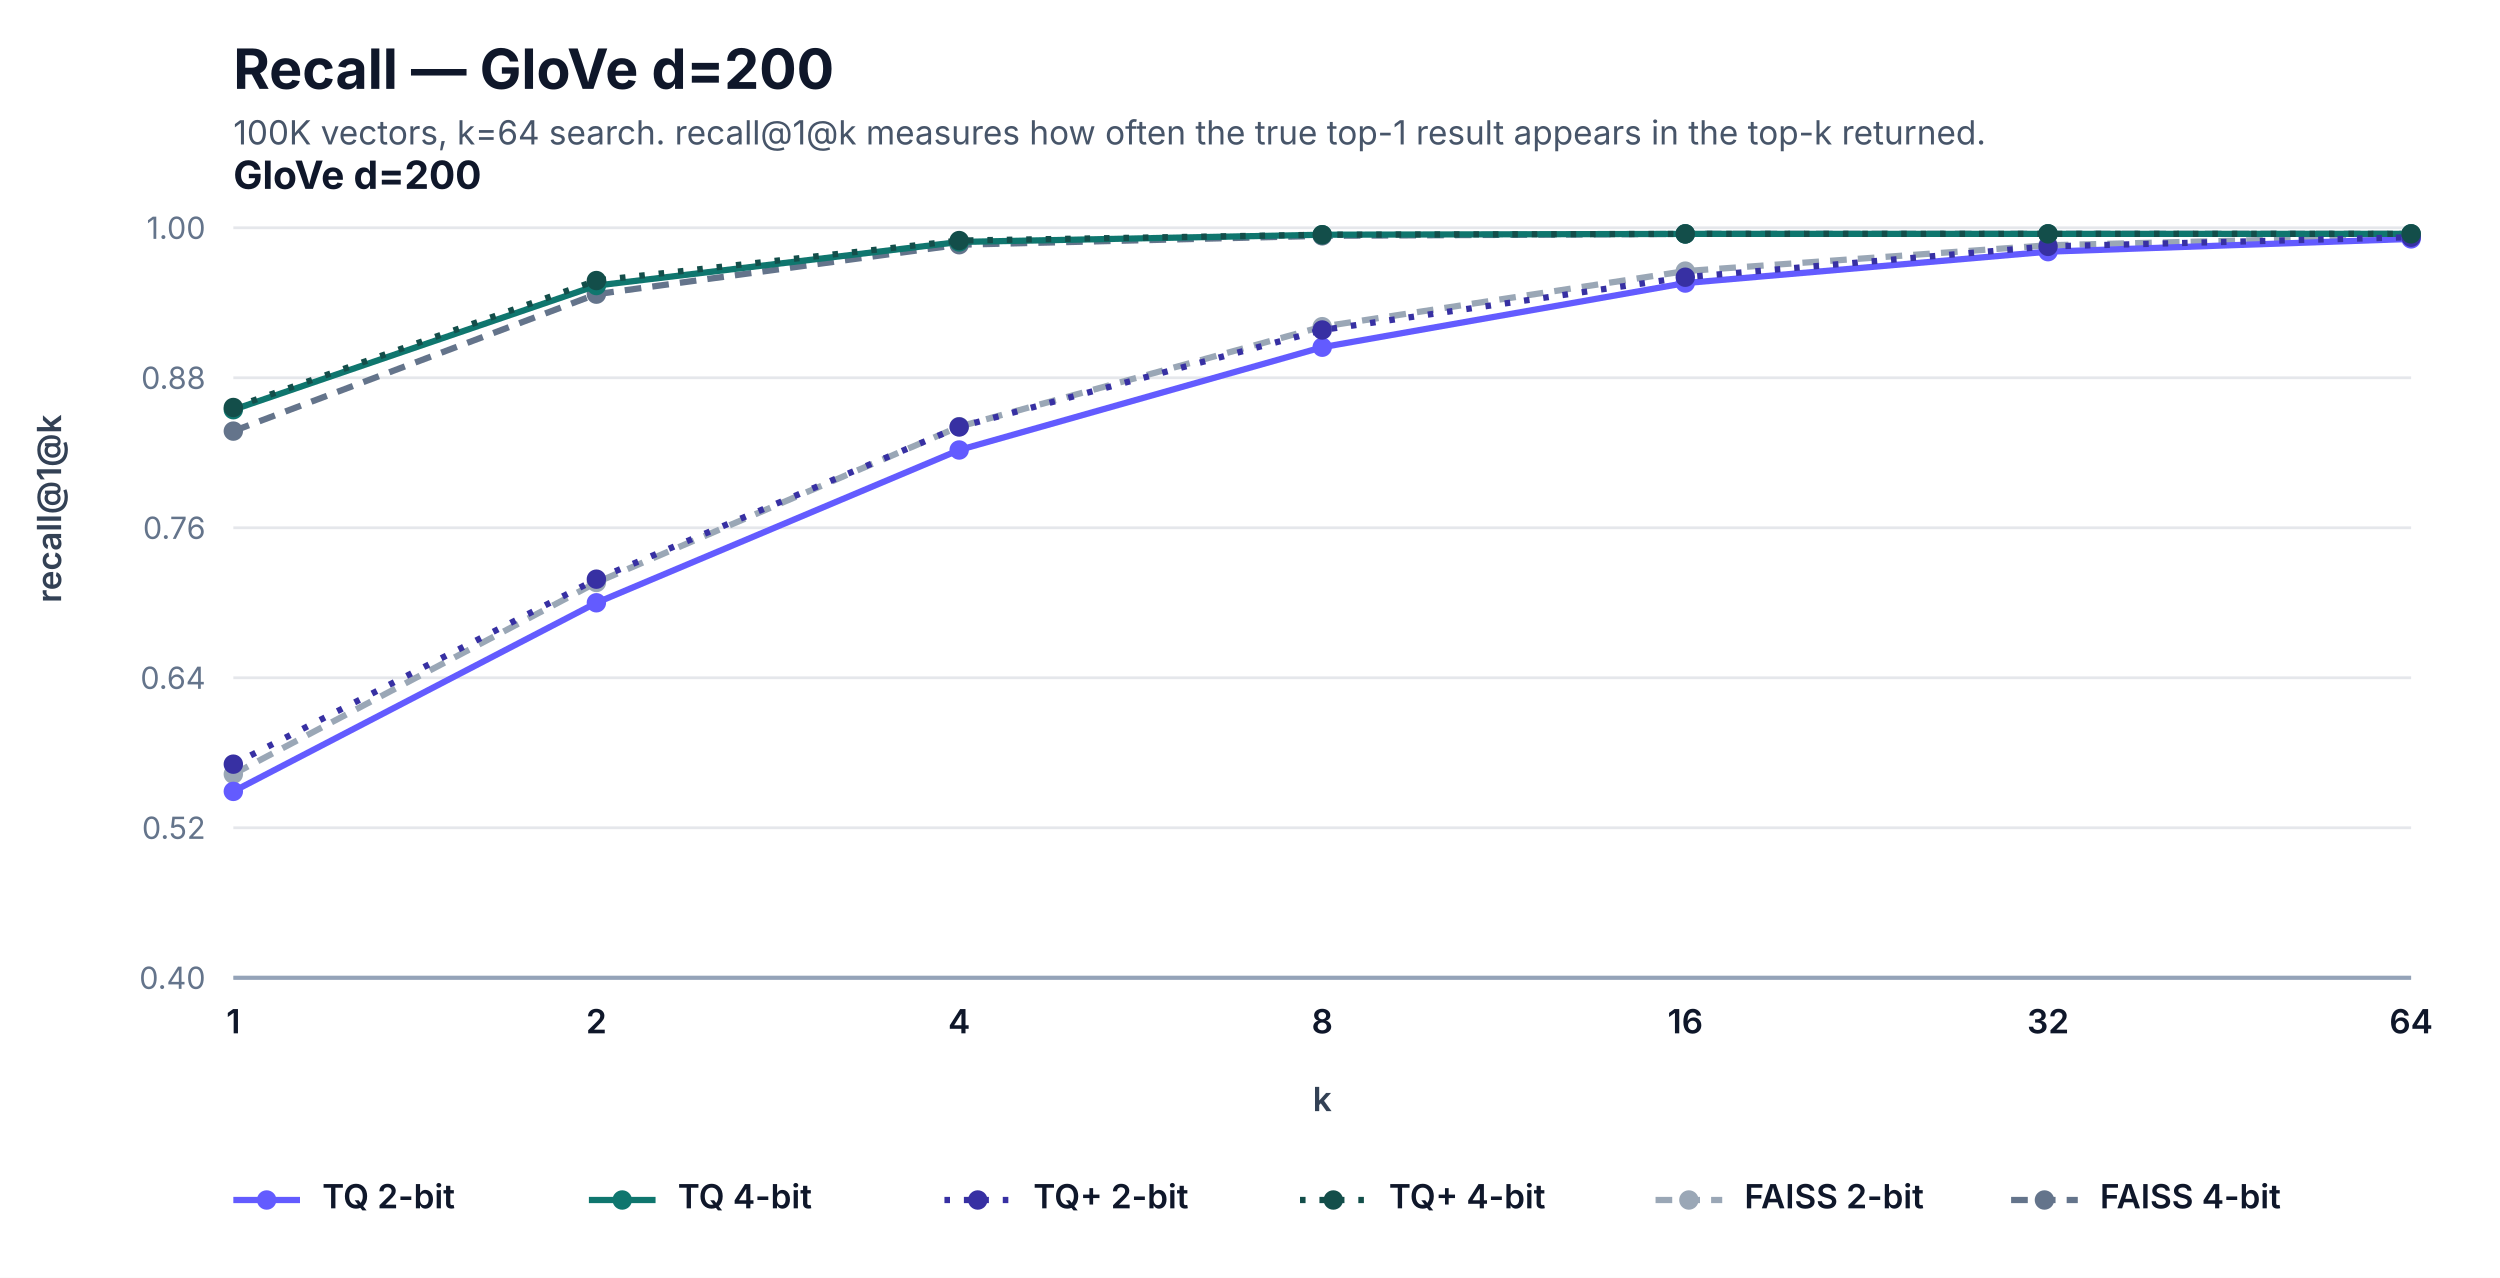
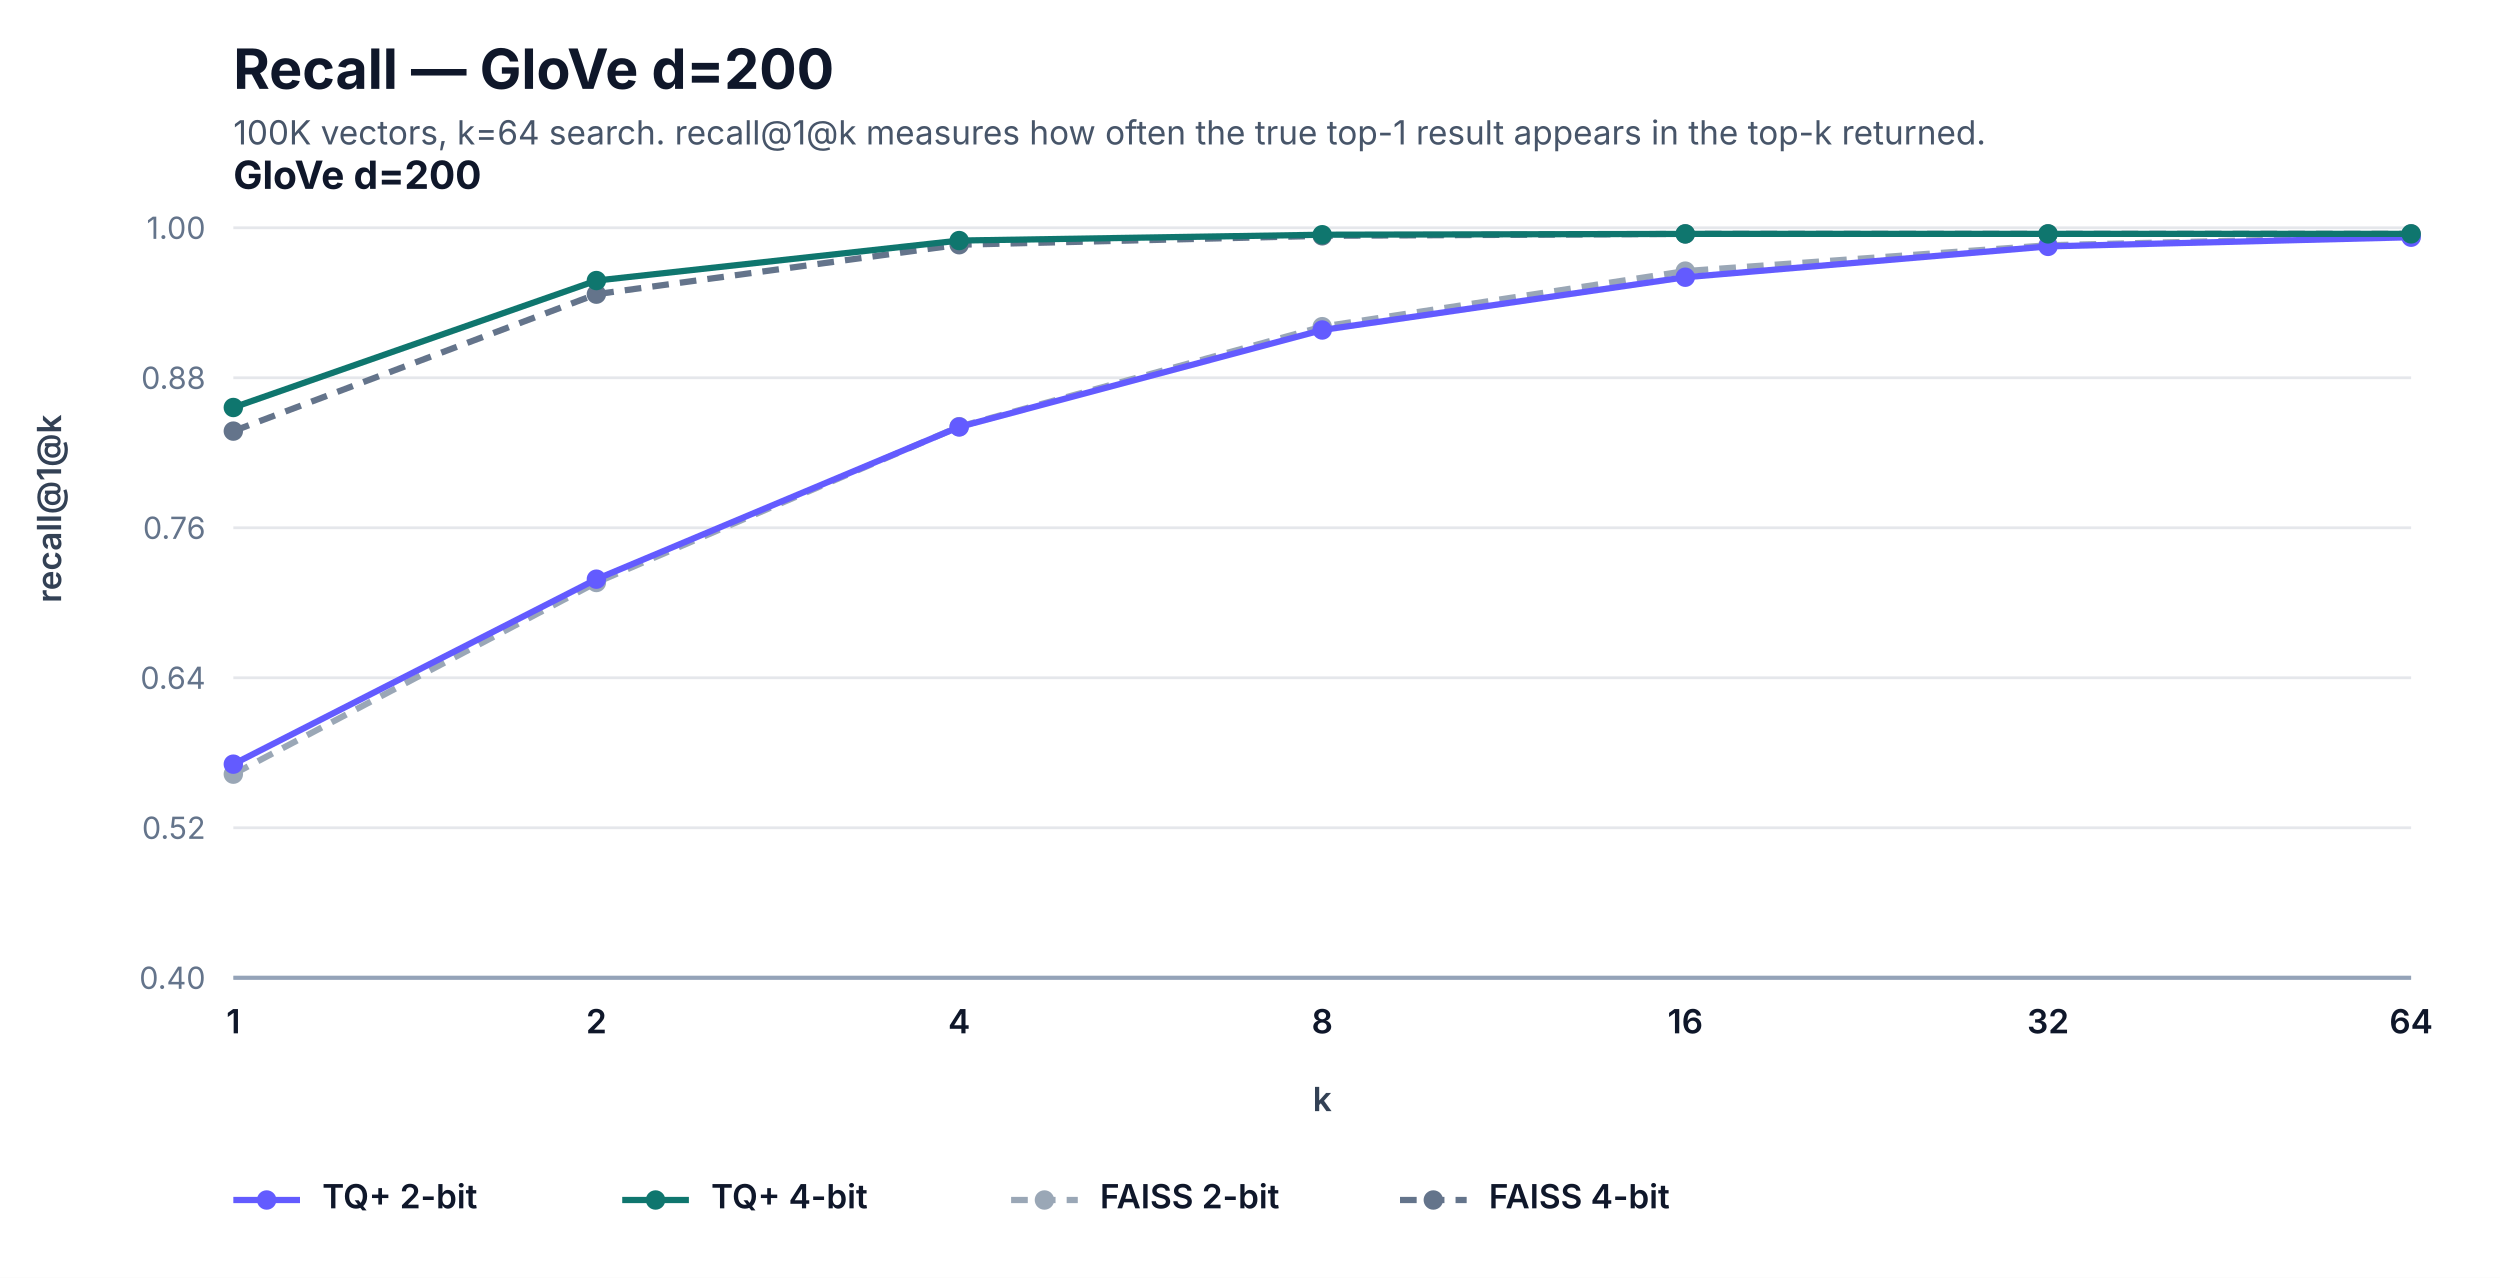
<svg xmlns="http://www.w3.org/2000/svg" width="900" height="460" viewBox="0 0 900 460" role="img" aria-label="Recall — GloVe d=200">
  <style>
  .title { font: 700 20px -apple-system, BlinkMacSystemFont, "Segoe UI", sans-serif; fill: #0f172a; }
  .subtitle { font: 400 12px -apple-system, BlinkMacSystemFont, "Segoe UI", sans-serif; fill: #475569; }
  .panel { font: 700 14px -apple-system, BlinkMacSystemFont, "Segoe UI", sans-serif; fill: #0f172a; }
  .label { font: 600 12px -apple-system, BlinkMacSystemFont, "Segoe UI", sans-serif; fill: #0f172a; }
  .secondary { font: 400 11px -apple-system, BlinkMacSystemFont, "Segoe UI", sans-serif; fill: #475569; }
  .tick { font: 400 11px -apple-system, BlinkMacSystemFont, "Segoe UI", sans-serif; fill: #64748b; }
  .value { font: 700 11px -apple-system, BlinkMacSystemFont, "Segoe UI", sans-serif; fill: #0f172a; }
  .value-accent { font: 700 11px -apple-system, BlinkMacSystemFont, "Segoe UI", sans-serif; fill: #4338ca; }
  .axis { font: 600 12px -apple-system, BlinkMacSystemFont, "Segoe UI", sans-serif; fill: #334155; }
  .legend { font: 600 12px -apple-system, BlinkMacSystemFont, "Segoe UI", sans-serif; fill: #0f172a; }
</style>
  <rect width="100%" height="100%" fill="#ffffff" />
  <text x="84" y="32" class="title">Recall — GloVe d=200</text>
  <text x="84" y="52" class="subtitle">100K vectors, k=64 search. recall@1@k measures how often the true top-1 result appears in the top-k returned.</text>
  <line x1="84" y1="352.0" x2="868" y2="352.0" stroke="#e5e7eb" stroke-width="1" />
  <text x="74" y="356.0" text-anchor="end" class="tick">0.40</text>
  <line x1="84" y1="298.0" x2="868" y2="298.0" stroke="#e5e7eb" stroke-width="1" />
  <text x="74" y="302.0" text-anchor="end" class="tick">0.52</text>
  <line x1="84" y1="244.0" x2="868" y2="244.0" stroke="#e5e7eb" stroke-width="1" />
  <text x="74" y="248.0" text-anchor="end" class="tick">0.64</text>
  <line x1="84" y1="190.0" x2="868" y2="190.0" stroke="#e5e7eb" stroke-width="1" />
  <text x="74" y="194.0" text-anchor="end" class="tick">0.76</text>
  <line x1="84" y1="136.0" x2="868" y2="136.0" stroke="#e5e7eb" stroke-width="1" />
  <text x="74" y="140.0" text-anchor="end" class="tick">0.88</text>
  <line x1="84" y1="82.0" x2="868" y2="82.0" stroke="#e5e7eb" stroke-width="1" />
  <text x="74" y="86.0" text-anchor="end" class="tick">1.00</text>
  <line x1="84" y1="352.0" x2="868" y2="352.0" stroke="#94a3b8" stroke-width="1.5" />
  <text x="84" y="68" class="panel">GloVe d=200</text>
  <text x="84.0" y="372" text-anchor="middle" class="label">1</text>
  <text x="214.7" y="372" text-anchor="middle" class="label">2</text>
  <text x="345.3" y="372" text-anchor="middle" class="label">4</text>
  <text x="476.0" y="372" text-anchor="middle" class="label">8</text>
  <text x="606.7" y="372" text-anchor="middle" class="label">16</text>
  <text x="737.3" y="372" text-anchor="middle" class="label">32</text>
  <text x="868.0" y="372" text-anchor="middle" class="label">64</text>
  <path d="M 84.0,278.7 L 214.7,209.7 L 345.3,153.6 L 476.0,117.6 L 606.7,97.6 L 737.3,88.3 L 868.0,85.1" fill="none" stroke="#9aa7b6" stroke-width="2.25" stroke-dasharray="6 4" />
  <circle cx="84.0" cy="278.7" r="3.5" fill="#9aa7b6" />
  <circle cx="214.7" cy="209.7" r="3.5" fill="#9aa7b6" />
  <circle cx="345.3" cy="153.6" r="3.5" fill="#9aa7b6" />
  <circle cx="476.0" cy="117.6" r="3.5" fill="#9aa7b6" />
  <circle cx="606.7" cy="97.6" r="3.5" fill="#9aa7b6" />
  <circle cx="737.3" cy="88.3" r="3.5" fill="#9aa7b6" />
  <circle cx="868.0" cy="85.1" r="3.5" fill="#9aa7b6" />
  <path d="M 84.0,155.2 L 214.7,105.9 L 345.3,88.1 L 476.0,84.9 L 606.7,84.2 L 737.3,84.2 L 868.0,84.2" fill="none" stroke="#64748b" stroke-width="2.25" stroke-dasharray="6 4" />
  <circle cx="84.0" cy="155.2" r="3.5" fill="#64748b" />
  <circle cx="214.7" cy="105.9" r="3.5" fill="#64748b" />
  <circle cx="345.3" cy="88.1" r="3.5" fill="#64748b" />
  <circle cx="476.0" cy="84.9" r="3.5" fill="#64748b" />
  <circle cx="606.7" cy="84.2" r="3.5" fill="#64748b" />
  <circle cx="737.3" cy="84.2" r="3.5" fill="#64748b" />
  <circle cx="868.0" cy="84.2" r="3.5" fill="#64748b" />
-   <path d="M 84.0,284.9 L 214.7,217.0 L 345.3,162.0 L 476.0,125.0 L 606.7,101.9 L 737.3,90.6 L 868.0,86.0" fill="none" stroke="#635bff" stroke-width="2.25" />
-   <circle cx="84.0" cy="284.9" r="3.5" fill="#635bff" />
-   <circle cx="214.7" cy="217.0" r="3.5" fill="#635bff" />
-   <circle cx="345.3" cy="162.0" r="3.5" fill="#635bff" />
-   <circle cx="476.0" cy="125.0" r="3.5" fill="#635bff" />
-   <circle cx="606.7" cy="101.9" r="3.5" fill="#635bff" />
-   <circle cx="737.3" cy="90.6" r="3.5" fill="#635bff" />
-   <circle cx="868.0" cy="86.0" r="3.5" fill="#635bff" />
-   <path d="M 84.0,147.5 L 214.7,102.8 L 345.3,87.1 L 476.0,84.5 L 606.7,84.2 L 737.3,84.2 L 868.0,84.2" fill="none" stroke="#0f766e" stroke-width="2.25" />
-   <circle cx="84.0" cy="147.5" r="3.5" fill="#0f766e" />
-   <circle cx="214.7" cy="102.8" r="3.5" fill="#0f766e" />
-   <circle cx="345.3" cy="87.1" r="3.5" fill="#0f766e" />
+   <path d="M 84.0,275.1 L 214.7,208.5 L 345.3,153.7 L 476.0,118.8 L 606.7,99.8 L 737.3,88.7 L 868.0,85.4" fill="none" stroke="#635bff" stroke-width="2.25" />
+   <circle cx="84.0" cy="275.1" r="3.5" fill="#635bff" />
+   <circle cx="214.7" cy="208.5" r="3.5" fill="#635bff" />
+   <circle cx="345.3" cy="153.7" r="3.5" fill="#635bff" />
+   <circle cx="476.0" cy="118.8" r="3.5" fill="#635bff" />
+   <circle cx="606.7" cy="99.8" r="3.5" fill="#635bff" />
+   <circle cx="737.3" cy="88.7" r="3.5" fill="#635bff" />
+   <circle cx="868.0" cy="85.4" r="3.5" fill="#635bff" />
+   <path d="M 84.0,146.7 L 214.7,101.0 L 345.3,86.6 L 476.0,84.5 L 606.7,84.2 L 737.3,84.2 L 868.0,84.2" fill="none" stroke="#0f766e" stroke-width="2.25" />
+   <circle cx="84.0" cy="146.7" r="3.5" fill="#0f766e" />
+   <circle cx="214.7" cy="101.0" r="3.5" fill="#0f766e" />
+   <circle cx="345.3" cy="86.6" r="3.5" fill="#0f766e" />
  <circle cx="476.0" cy="84.5" r="3.5" fill="#0f766e" />
  <circle cx="606.7" cy="84.2" r="3.5" fill="#0f766e" />
  <circle cx="737.3" cy="84.2" r="3.5" fill="#0f766e" />
  <circle cx="868.0" cy="84.2" r="3.5" fill="#0f766e" />
-   <path d="M 84.0,275.1 L 214.7,208.5 L 345.3,153.7 L 476.0,118.8 L 606.7,99.8 L 737.3,88.7 L 868.0,85.4" fill="none" stroke="#3730a3" stroke-width="2.25" stroke-dasharray="2 5" />
-   <circle cx="84.0" cy="275.1" r="3.5" fill="#3730a3" />
-   <circle cx="214.7" cy="208.5" r="3.5" fill="#3730a3" />
-   <circle cx="345.3" cy="153.7" r="3.5" fill="#3730a3" />
-   <circle cx="476.0" cy="118.8" r="3.5" fill="#3730a3" />
-   <circle cx="606.7" cy="99.8" r="3.5" fill="#3730a3" />
-   <circle cx="737.3" cy="88.7" r="3.5" fill="#3730a3" />
-   <circle cx="868.0" cy="85.4" r="3.5" fill="#3730a3" />
-   <path d="M 84.0,146.7 L 214.7,101.0 L 345.3,86.6 L 476.0,84.5 L 606.7,84.2 L 737.3,84.2 L 868.0,84.2" fill="none" stroke="#134e4a" stroke-width="2.25" stroke-dasharray="2 5" />
-   <circle cx="84.0" cy="146.7" r="3.5" fill="#134e4a" />
-   <circle cx="214.7" cy="101.0" r="3.5" fill="#134e4a" />
-   <circle cx="345.3" cy="86.6" r="3.5" fill="#134e4a" />
-   <circle cx="476.0" cy="84.5" r="3.5" fill="#134e4a" />
-   <circle cx="606.7" cy="84.2" r="3.5" fill="#134e4a" />
-   <circle cx="737.3" cy="84.2" r="3.5" fill="#134e4a" />
-   <circle cx="868.0" cy="84.2" r="3.5" fill="#134e4a" />
  <text x="22" y="217.0" transform="rotate(-90, 22, 217.0)" class="axis">recall@1@k</text>
  <text x="476.0" y="400" text-anchor="middle" class="axis">k</text>
  <line x1="84" y1="432" x2="108" y2="432" stroke="#635bff" stroke-width="2.25" />
  <circle cx="96" cy="432" r="3.5" fill="#635bff" />
-   <text x="116" y="435" class="legend">TQ 2-bit</text>
-   <line x1="212" y1="432" x2="236" y2="432" stroke="#0f766e" stroke-width="2.25" />
-   <circle cx="224" cy="432" r="3.5" fill="#0f766e" />
-   <text x="244" y="435" class="legend">TQ 4-bit</text>
-   <line x1="340" y1="432" x2="364" y2="432" stroke="#3730a3" stroke-width="2.25" stroke-dasharray="2 5" />
-   <circle cx="352" cy="432" r="3.5" fill="#3730a3" />
-   <text x="372" y="435" class="legend">TQ+ 2-bit</text>
-   <line x1="468" y1="432" x2="492" y2="432" stroke="#134e4a" stroke-width="2.25" stroke-dasharray="2 5" />
-   <circle cx="480" cy="432" r="3.5" fill="#134e4a" />
-   <text x="500" y="435" class="legend">TQ+ 4-bit</text>
-   <line x1="596" y1="432" x2="620" y2="432" stroke="#9aa7b6" stroke-width="2.25" stroke-dasharray="6 4" />
-   <circle cx="608" cy="432" r="3.5" fill="#9aa7b6" />
-   <text x="628" y="435" class="legend">FAISS 2-bit</text>
-   <line x1="724" y1="432" x2="748" y2="432" stroke="#64748b" stroke-width="2.25" stroke-dasharray="6 4" />
-   <circle cx="736" cy="432" r="3.5" fill="#64748b" />
-   <text x="756" y="435" class="legend">FAISS 4-bit</text>
+   <text x="116" y="435" class="legend">TQ+ 2-bit</text>
+   <line x1="224" y1="432" x2="248" y2="432" stroke="#0f766e" stroke-width="2.25" />
+   <circle cx="236" cy="432" r="3.5" fill="#0f766e" />
+   <text x="256" y="435" class="legend">TQ+ 4-bit</text>
+   <line x1="364" y1="432" x2="388" y2="432" stroke="#9aa7b6" stroke-width="2.25" stroke-dasharray="6 4" />
+   <circle cx="376" cy="432" r="3.5" fill="#9aa7b6" />
+   <text x="396" y="435" class="legend">FAISS 2-bit</text>
+   <line x1="504" y1="432" x2="528" y2="432" stroke="#64748b" stroke-width="2.25" stroke-dasharray="6 4" />
+   <circle cx="516" cy="432" r="3.5" fill="#64748b" />
+   <text x="536" y="435" class="legend">FAISS 4-bit</text>
</svg>
